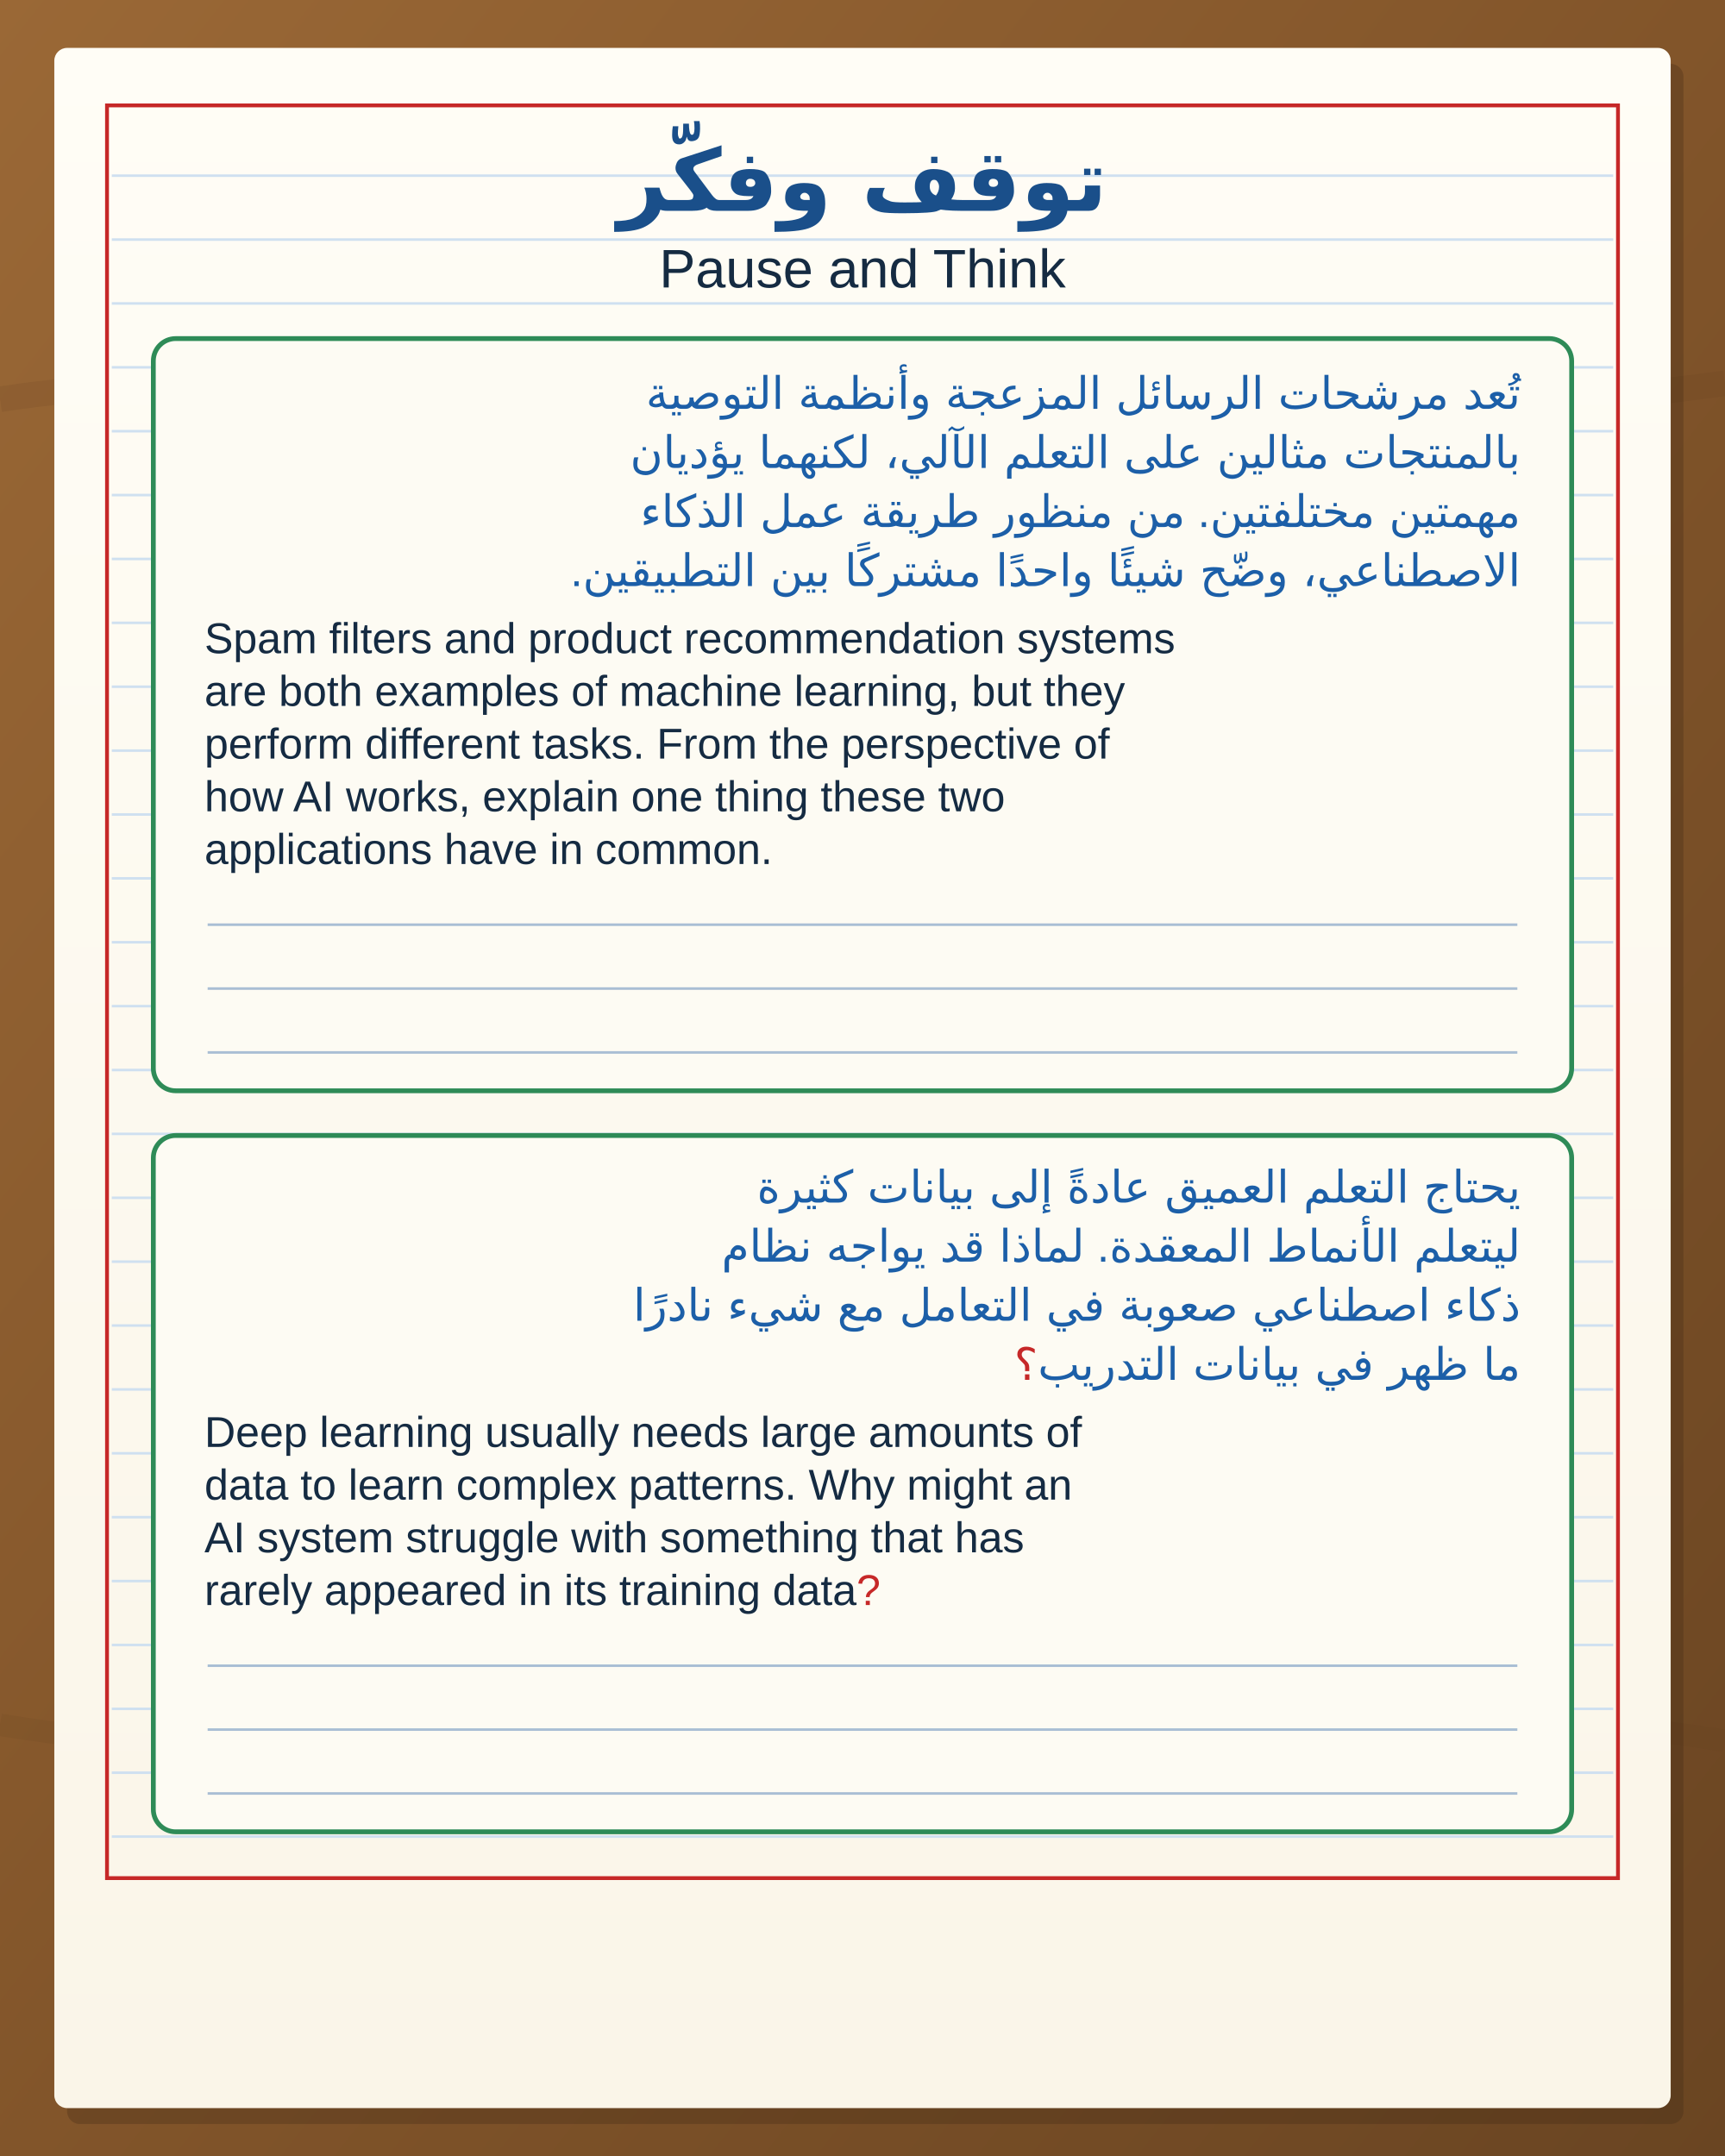
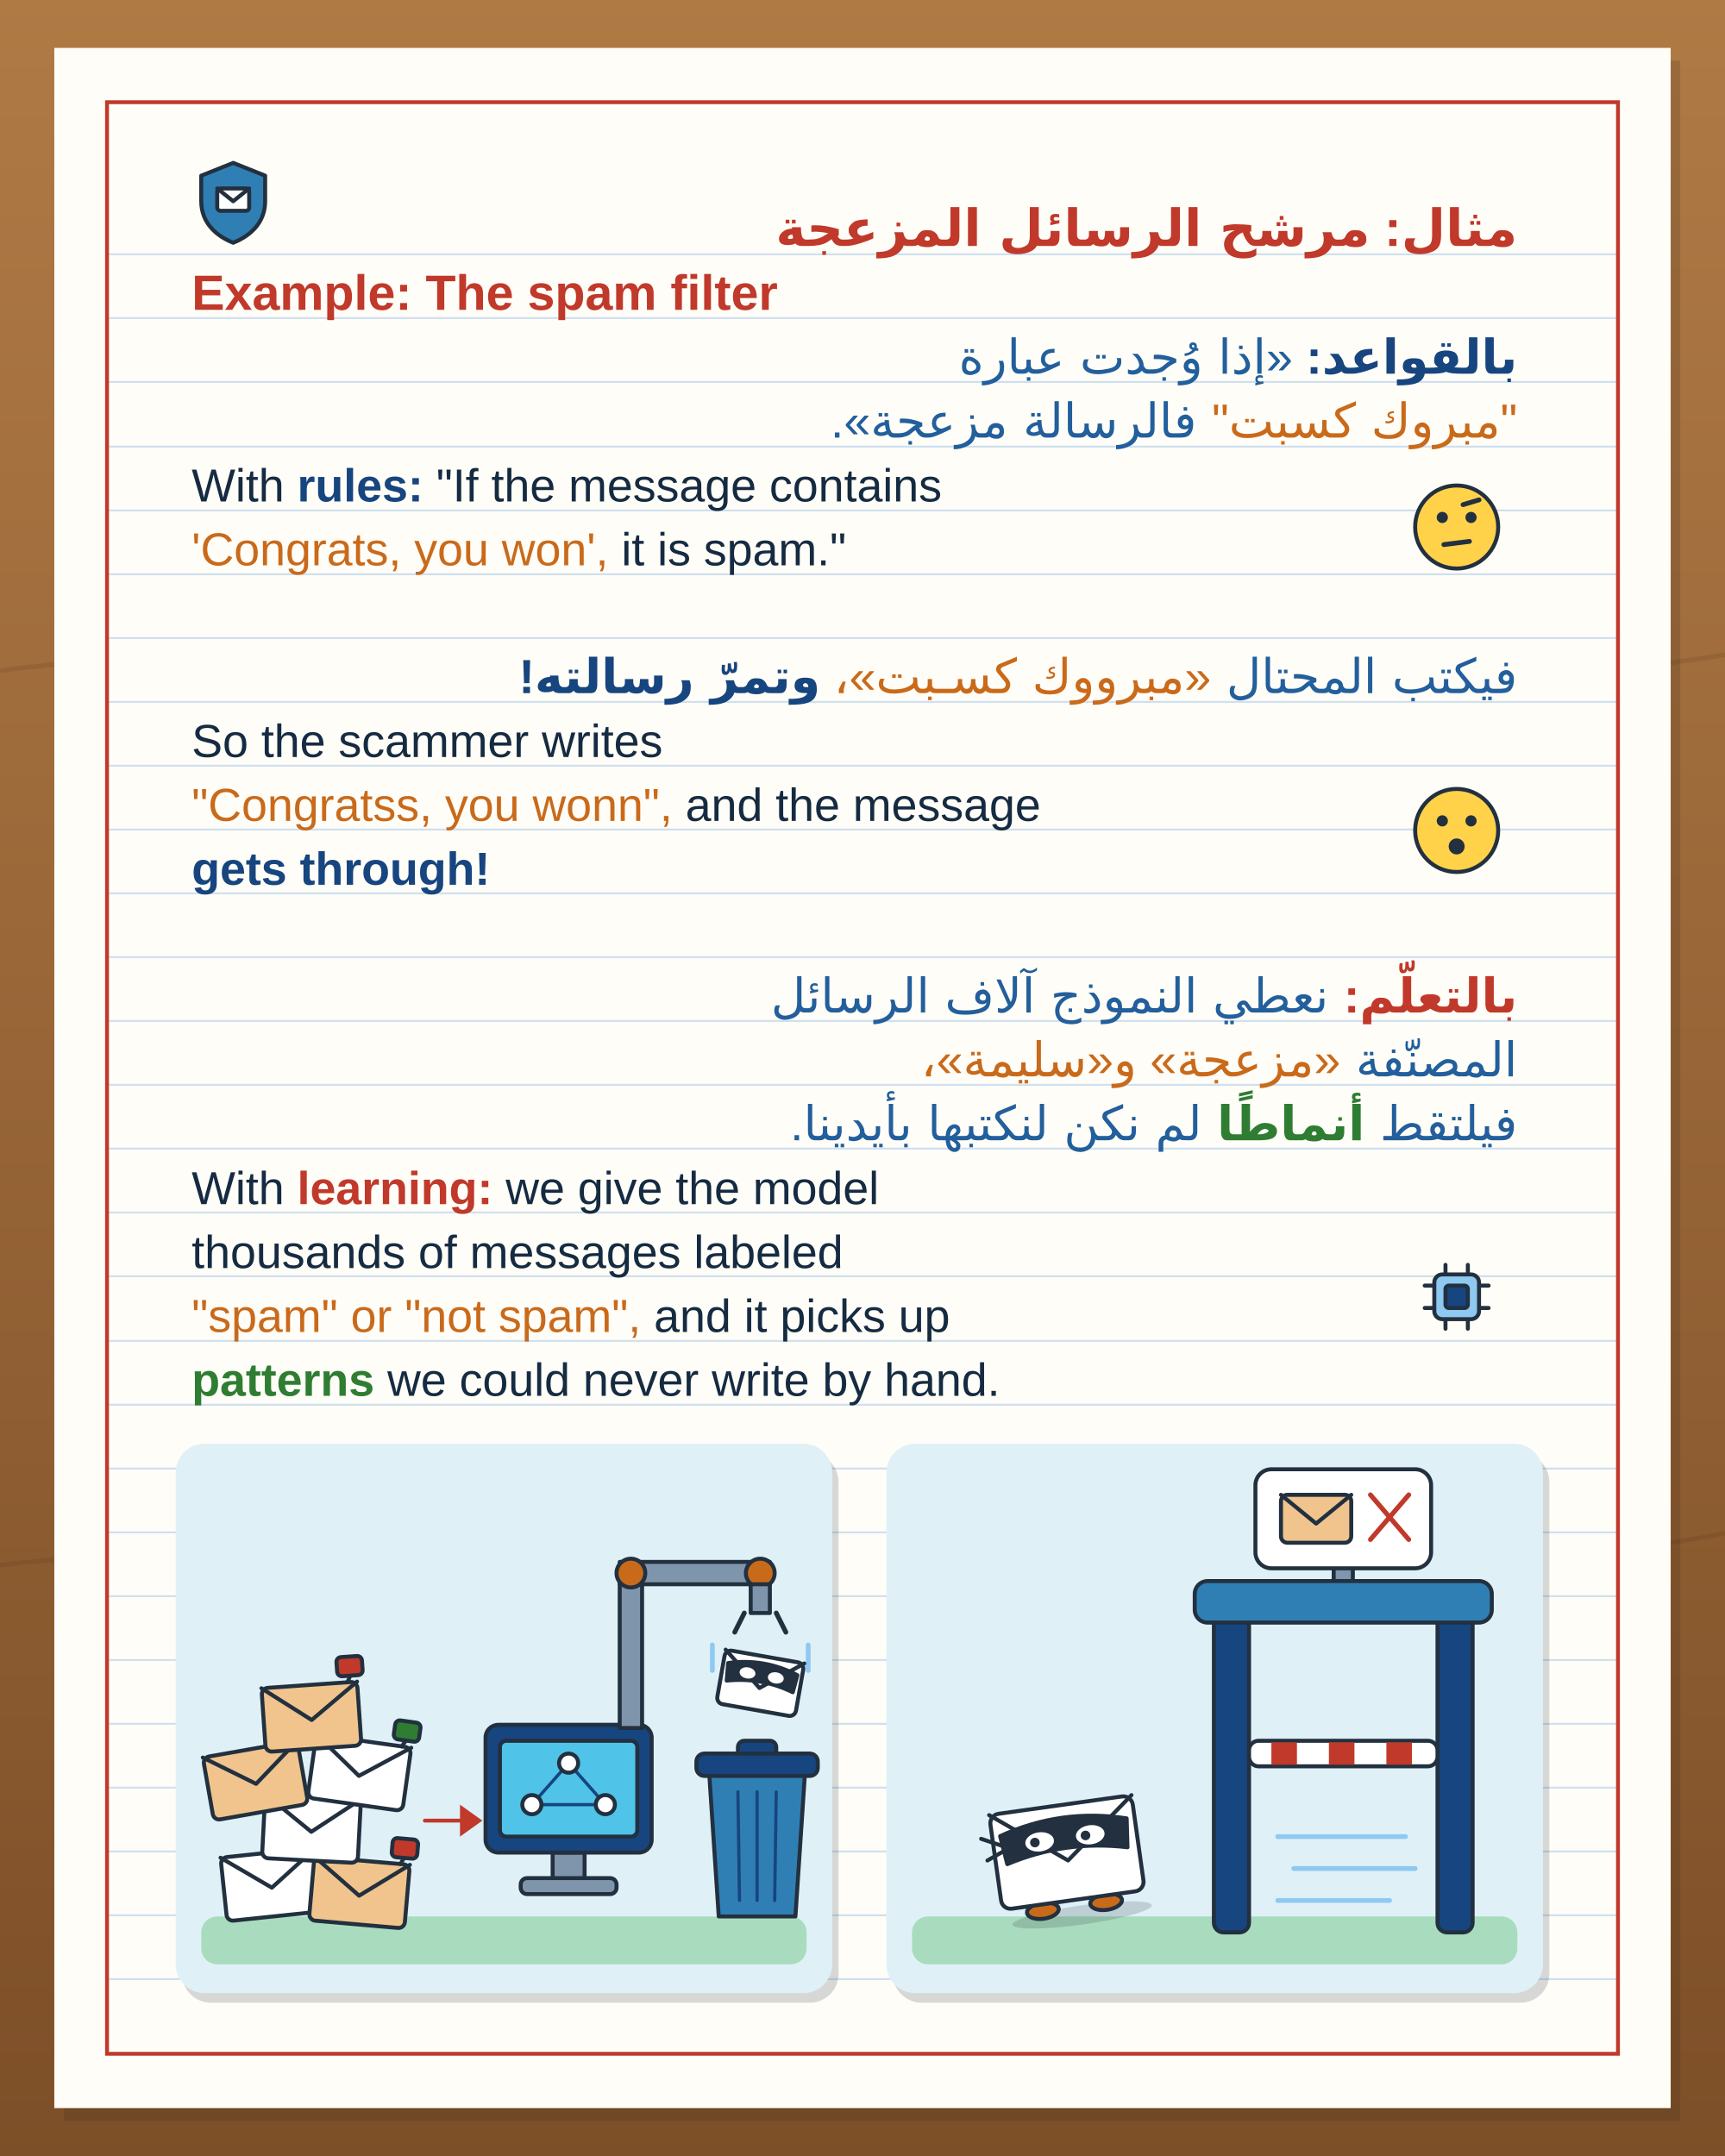
<svg xmlns="http://www.w3.org/2000/svg" width="1080" height="1350" viewBox="0 0 1080 1350" preserveAspectRatio="xMidYMid meet" style="width:100%;height:auto;max-width:1080px;display:block;margin:0 auto;">
  <defs>
-     <linearGradient id="woodGrad" x1="0" y1="0" x2="1" y2="1">
-       <stop offset="0%" stop-color="#9a6836" />
-       <stop offset="50%" stop-color="#82552a" />
-       <stop offset="100%" stop-color="#6a4522" />
+     <linearGradient id="pmDesk" x1="0" y1="0" x2="0" y2="1">
+       <stop offset="0" stop-color="#b07a45" />
+       <stop offset="1" stop-color="#7d4f28" />
    </linearGradient>
-     <linearGradient id="paperGrad" x1="0" y1="0" x2="0" y2="1">
-       <stop offset="0%" stop-color="#fffdf6" />
-       <stop offset="100%" stop-color="#faf5e8" />
-     </linearGradient>
+     <pattern id="pmRules" x="0" y="120" width="1080" height="40" patternUnits="userSpaceOnUse">
+       <line x1="0" y1="39.5" x2="1080" y2="39.5" stroke="#cfe0f0" stroke-width="1.4" />
+     </pattern>
  </defs>
-   <rect x="0" y="0" width="1080" height="1350" fill="url(#woodGrad)" />
-   <path d="M0 250 C 260 210, 640 300, 1080 240" stroke="#5c3a1c" stroke-width="16" fill="none" opacity="0.14" />
-   <path d="M0 1080 C 300 1130, 700 1030, 1080 1090" stroke="#5c3a1c" stroke-width="14" fill="none" opacity="0.12" />
-   <rect x="42" y="40" width="1012" height="1290" rx="8" fill="#3a2412" opacity="0.28" />
-   <rect x="34" y="30" width="1012" height="1290" rx="8" fill="url(#paperGrad)" />
-   <g stroke="#cfe0f0" stroke-width="1.6">
-     <line x1="70" y1="110" x2="1010" y2="110" />
-     <line x1="70" y1="150" x2="1010" y2="150" />
-     <line x1="70" y1="190" x2="1010" y2="190" />
-     <line x1="70" y1="230" x2="1010" y2="230" />
-     <line x1="70" y1="270" x2="1010" y2="270" />
-     <line x1="70" y1="310" x2="1010" y2="310" />
-     <line x1="70" y1="350" x2="1010" y2="350" />
-     <line x1="70" y1="390" x2="1010" y2="390" />
-     <line x1="70" y1="430" x2="1010" y2="430" />
-     <line x1="70" y1="470" x2="1010" y2="470" />
-     <line x1="70" y1="510" x2="1010" y2="510" />
-     <line x1="70" y1="550" x2="1010" y2="550" />
-     <line x1="70" y1="590" x2="1010" y2="590" />
-     <line x1="70" y1="630" x2="1010" y2="630" />
-     <line x1="70" y1="670" x2="1010" y2="670" />
-     <line x1="70" y1="710" x2="1010" y2="710" />
-     <line x1="70" y1="750" x2="1010" y2="750" />
-     <line x1="70" y1="790" x2="1010" y2="790" />
-     <line x1="70" y1="830" x2="1010" y2="830" />
-     <line x1="70" y1="870" x2="1010" y2="870" />
-     <line x1="70" y1="910" x2="1010" y2="910" />
-     <line x1="70" y1="950" x2="1010" y2="950" />
-     <line x1="70" y1="990" x2="1010" y2="990" />
-     <line x1="70" y1="1030" x2="1010" y2="1030" />
-     <line x1="70" y1="1070" x2="1010" y2="1070" />
-     <line x1="70" y1="1110" x2="1010" y2="1110" />
-     <line x1="70" y1="1150" x2="1010" y2="1150" />
+   <rect x="0" y="0" width="1080" height="1350" fill="url(#pmDesk)" />
+   <path d="M0 420 C 300 380, 700 470, 1080 410" fill="none" stroke="#3a2411" stroke-width="3" opacity=".12" />
+   <path d="M0 980 C 350 940, 720 1030, 1080 960" fill="none" stroke="#3a2411" stroke-width="3" opacity=".12" />
+   <rect x="40" y="38" width="1012" height="1290" fill="#3a2411" opacity=".18" />
+   <rect x="34" y="30" width="1012" height="1290" fill="#fffdf7" />
+   <rect x="67" y="120" width="946" height="1152" fill="url(#pmRules)" />
+   <rect x="67" y="64" width="946" height="1222" fill="none" stroke="#c0392b" stroke-width="2.4" />
+   <rect x="114" y="910" width="411" height="344" rx="18" fill="#22303f" opacity=".18" />
+   <rect x="559" y="910" width="411" height="344" rx="18" fill="#22303f" opacity=".18" />
+   <rect x="110" y="904" width="411" height="344" rx="18" fill="#dff1f7" />
+   <rect x="555" y="904" width="411" height="344" rx="18" fill="#dff1f7" />
+   <rect x="126" y="1200" width="379" height="30" rx="10" fill="#a9dcbe" />
+   <rect x="571" y="1200" width="379" height="30" rx="10" fill="#a9dcbe" />
+   <line x1="266" y1="1140" x2="290" y2="1140" stroke="#c0392b" stroke-width="2.4" stroke-linecap="round" />
+   <polygon points="288,1130 302,1140 288,1150" fill="#c0392b" />
+   <g transform="translate(122 100)" stroke="#22303f" stroke-width="2.5" stroke-linecap="round" stroke-linejoin="round">
+     <path d="M 24 2 L 44 10 L 44 26 C 44 40, 34 48, 24 52 C 14 48, 4 40, 4 26 L 4 10 Z" fill="#2f7fb5" />
+     <rect x="14" y="18" width="20" height="14" rx="2" fill="#ffffff" />
+     <polyline points="14,18 24,26 34,18" fill="none" />
  </g>
-   <rect x="67" y="66" width="946" height="1110" fill="none" stroke="#c62828" stroke-width="2.4" />
-   <rect x="96" y="212" width="888" height="471" rx="14" fill="#fdfbf3" stroke="#2e8b57" stroke-width="3" />
-   <rect x="96" y="711" width="888" height="436" rx="14" fill="#fdfbf3" stroke="#2e8b57" stroke-width="3" />
-   <g stroke="#a9bed4" stroke-width="1.6">
-     <line x1="130" y1="579" x2="950" y2="579" />
-     <line x1="130" y1="619" x2="950" y2="619" />
-     <line x1="130" y1="659" x2="950" y2="659" />
-     <line x1="130" y1="1043" x2="950" y2="1043" />
-     <line x1="130" y1="1083" x2="950" y2="1083" />
-     <line x1="130" y1="1123" x2="950" y2="1123" />
+   <g transform="translate(912 330)">
+     <circle cx="0" cy="0" r="26" fill="#ffd24a" stroke="#22303f" stroke-width="2.5" />
+     <circle cx="-9" cy="-6" r="3.5" fill="#22303f" />
+     <circle cx="9" cy="-6" r="3.5" fill="#22303f" />
+     <path d="M -8 11 L 8 9" fill="none" stroke="#22303f" stroke-width="3" stroke-linecap="round" />
+     <path d="M 4 -14 L 14 -17" fill="none" stroke="#22303f" stroke-width="3" stroke-linecap="round" />
  </g>
-   <text x="540" y="132" direction="rtl" unicode-bidi="plaintext" text-anchor="middle" font-family="Tahoma, Arial, Segoe UI, sans-serif" font-size="54" font-weight="bold" fill="#1a4f8a">توقف وفكّر</text>
-   <text x="540" y="180" direction="ltr" unicode-bidi="plaintext" text-anchor="middle" font-family="Segoe Print, Comic Sans MS, Arial, sans-serif" font-size="34" fill="#152b42">Pause and Think</text>
-   <text x="952" y="256" direction="rtl" unicode-bidi="plaintext" text-anchor="start" font-family="Tahoma, Arial, Segoe UI, sans-serif" font-size="28" fill="#1c5fa8">
-     <tspan x="952" dy="0">تُعد مرشحات الرسائل المزعجة وأنظمة التوصية</tspan>
-     <tspan x="952" dy="37">بالمنتجات مثالين على التعلم الآلي، لكنهما يؤديان</tspan>
-     <tspan x="952" dy="37">مهمتين مختلفتين. من منظور طريقة عمل الذكاء</tspan>
-     <tspan x="952" dy="37">الاصطناعي، وضّح شيئًا واحدًا مشتركًا بين التطبيقين.</tspan>
+   <g transform="translate(912 520)">
+     <circle cx="0" cy="0" r="26" fill="#ffd24a" stroke="#22303f" stroke-width="2.5" />
+     <circle cx="-9" cy="-6" r="3.5" fill="#22303f" />
+     <circle cx="9" cy="-6" r="3.5" fill="#22303f" />
+     <circle cx="0" cy="10" r="5" fill="#22303f" />
+   </g>
+   <g transform="translate(912 812)" stroke="#22303f" stroke-width="2.5" stroke-linecap="round" stroke-linejoin="round">
+     <line x1="-7" y1="-20" x2="-7" y2="-14" />
+     <line x1="7" y1="-20" x2="7" y2="-14" />
+     <line x1="-7" y1="14" x2="-7" y2="20" />
+     <line x1="7" y1="14" x2="7" y2="20" />
+     <line x1="-20" y1="-7" x2="-14" y2="-7" />
+     <line x1="-20" y1="7" x2="-14" y2="7" />
+     <line x1="14" y1="-7" x2="20" y2="-7" />
+     <line x1="14" y1="7" x2="20" y2="7" />
+     <rect x="-14" y="-14" width="28" height="28" rx="5" fill="#8fc9f2" />
+     <rect x="-7" y="-7" width="14" height="14" rx="2" fill="#17457f" />
+   </g>
+   <g stroke="#22303f" stroke-width="2.5" stroke-linecap="round" stroke-linejoin="round">
+     <rect x="835" y="980" width="12" height="12" fill="#7f95ab" />
+     <rect x="786" y="920" width="110" height="62" rx="10" fill="#ffffff" />
+     <rect x="802" y="936" width="44" height="30" rx="4" fill="#f0c48c" />
+     <polyline points="802,936 824,954 846,936" fill="none" />
+     <line x1="858" y1="936" x2="882" y2="964" stroke="#c0392b" stroke-width="3" />
+     <line x1="882" y1="936" x2="858" y2="964" stroke="#c0392b" stroke-width="3" />
+     <rect x="760" y="1010" width="22" height="200" rx="6" fill="#17457f" />
+     <rect x="900" y="1010" width="22" height="200" rx="6" fill="#17457f" />
+     <rect x="748" y="990" width="186" height="26" rx="8" fill="#2f7fb5" />
+     <rect x="782" y="1090" width="118" height="16" rx="6" fill="#ffffff" />
+     <rect x="796" y="1091" width="16" height="14" fill="#c0392b" stroke="none" />
+     <rect x="832" y="1091" width="16" height="14" fill="#c0392b" stroke="none" />
+     <rect x="868" y="1091" width="16" height="14" fill="#c0392b" stroke="none" />
+     <line x1="800" y1="1150" x2="880" y2="1150" stroke="#8fc9f2" stroke-width="3" />
+     <line x1="810" y1="1170" x2="886" y2="1170" stroke="#8fc9f2" stroke-width="3" />
+     <line x1="800" y1="1190" x2="870" y2="1190" stroke="#8fc9f2" stroke-width="3" />
+   </g>
+   <g transform="translate(668 1160) rotate(-8)" stroke="#22303f" stroke-width="2.5" stroke-linecap="round" stroke-linejoin="round">
+     <ellipse cx="4" cy="40" rx="44" ry="6" fill="#22303f" stroke="none" opacity=".18" />
+     <ellipse cx="-20" cy="34" rx="10" ry="5" fill="#c96a1b" />
+     <ellipse cx="20" cy="34" rx="10" ry="5" fill="#c96a1b" />
+     <rect x="-45" y="-30" width="90" height="60" rx="6" fill="#ffffff" />
+     <polyline points="-45,-30 0,5 45,-30" fill="none" />
+     <path d="M -40 -16 Q 0 -28 40 -16 L 38 2 Q 0 -8 -38 2 Z" fill="#22303f" />
+     <ellipse cx="-16" cy="-9" rx="9" ry="6" fill="#ffffff" stroke="none" />
+     <ellipse cx="16" cy="-9" rx="9" ry="6" fill="#ffffff" stroke="none" />
+     <circle cx="-19" cy="-9" r="3" fill="#22303f" stroke="none" />
+     <circle cx="13" cy="-9" r="3" fill="#22303f" stroke="none" />
+     <path d="M -40 -10 L -52 -16 M -40 -6 L -50 -2" fill="none" />
+   </g>
+   <g stroke="#22303f" stroke-width="2.5" stroke-linecap="round" stroke-linejoin="round">
+     <g transform="translate(170 1180) rotate(-6)">
+       <rect x="-30" y="-20" width="60" height="40" rx="4" fill="#ffffff" />
+       <polyline points="-30,-20 0,2 30,-20" fill="none" />
+       <line x1="24" y1="-20" x2="26" y2="-24" />
+       <rect x="18" y="-36" width="16" height="12" rx="3" fill="#2e7d32" />
+     </g>
+     <g transform="translate(225 1185) rotate(5)">
+       <rect x="-30" y="-20" width="60" height="40" rx="4" fill="#f0c48c" />
+       <polyline points="-30,-20 0,2 30,-20" fill="none" />
+       <line x1="24" y1="-20" x2="26" y2="-24" />
+       <rect x="18" y="-36" width="16" height="12" rx="3" fill="#c0392b" />
+     </g>
+     <g transform="translate(195 1145) rotate(3)">
+       <rect x="-30" y="-20" width="60" height="40" rx="4" fill="#ffffff" />
+       <polyline points="-30,-20 0,2 30,-20" fill="none" />
+       <line x1="24" y1="-20" x2="26" y2="-24" />
+       <rect x="18" y="-36" width="16" height="12" rx="3" fill="#c0392b" />
+     </g>
+     <g transform="translate(160 1115) rotate(-10)">
+       <rect x="-30" y="-20" width="60" height="40" rx="4" fill="#f0c48c" />
+       <polyline points="-30,-20 0,2 30,-20" fill="none" />
+       <line x1="24" y1="-20" x2="26" y2="-24" />
+       <rect x="18" y="-36" width="16" height="12" rx="3" fill="#2e7d32" />
+     </g>
+     <g transform="translate(225 1110) rotate(8)">
+       <rect x="-30" y="-20" width="60" height="40" rx="4" fill="#ffffff" />
+       <polyline points="-30,-20 0,2 30,-20" fill="none" />
+       <line x1="24" y1="-20" x2="26" y2="-24" />
+       <rect x="18" y="-36" width="16" height="12" rx="3" fill="#2e7d32" />
+     </g>
+     <g transform="translate(195 1075) rotate(-4)">
+       <rect x="-30" y="-20" width="60" height="40" rx="4" fill="#f0c48c" />
+       <polyline points="-30,-20 0,2 30,-20" fill="none" />
+       <line x1="24" y1="-20" x2="26" y2="-24" />
+       <rect x="18" y="-36" width="16" height="12" rx="3" fill="#c0392b" />
+     </g>
+   </g>
+   <g stroke="#22303f" stroke-width="2.5" stroke-linecap="round" stroke-linejoin="round">
+     <rect x="346" y="1160" width="20" height="18" fill="#7f95ab" />
+     <rect x="326" y="1176" width="60" height="10" rx="4" fill="#7f95ab" />
+     <rect x="304" y="1080" width="104" height="80" rx="8" fill="#17457f" />
+     <rect x="313" y="1090" width="86" height="60" rx="4" fill="#4fc3e8" />
+     <line x1="333" y1="1130" x2="356" y2="1104" stroke="#17457f" stroke-width="2" />
+     <line x1="356" y1="1104" x2="379" y2="1130" stroke="#17457f" stroke-width="2" />
+     <line x1="333" y1="1130" x2="379" y2="1130" stroke="#17457f" stroke-width="2" />
+     <circle cx="333" cy="1130" r="6" fill="#ffffff" />
+     <circle cx="356" cy="1104" r="6" fill="#ffffff" />
+     <circle cx="379" cy="1130" r="6" fill="#ffffff" />
+     <rect x="388" y="985" width="14" height="97" fill="#7f95ab" />
+     <rect x="388" y="978" width="94" height="14" fill="#7f95ab" />
+     <circle cx="395" cy="985" r="9" fill="#c96a1b" />
+     <circle cx="476" cy="985" r="9" fill="#c96a1b" />
+     <rect x="470" y="992" width="12" height="18" fill="#7f95ab" />
+     <path d="M 466 1010 L 460 1022 M 486 1010 L 492 1022" fill="none" stroke-width="3" />
+     <line x1="446" y1="1030" x2="446" y2="1046" stroke="#8fc9f2" stroke-width="3" />
+     <line x1="506" y1="1030" x2="506" y2="1046" stroke="#8fc9f2" stroke-width="3" />
+     <polygon points="444,1110 504,1110 498,1200 450,1200" fill="#2f7fb5" />
+     <line x1="462" y1="1122" x2="463" y2="1190" stroke="#17457f" stroke-width="2" />
+     <line x1="474" y1="1122" x2="474" y2="1190" stroke="#17457f" stroke-width="2" />
+     <line x1="486" y1="1122" x2="485" y2="1190" stroke="#17457f" stroke-width="2" />
+     <rect x="462" y="1090" width="24" height="10" rx="4" fill="#17457f" />
+     <rect x="436" y="1098" width="76" height="14" rx="5" fill="#17457f" />
+   </g>
+   <g transform="translate(476 1054) rotate(10)" stroke="#22303f" stroke-width="2.5" stroke-linecap="round" stroke-linejoin="round">
+     <rect x="-25" y="-17" width="50" height="34" rx="4" fill="#ffffff" />
+     <polyline points="-25,-17 0,3 25,-17" fill="none" />
+     <path d="M -22 -9 Q 0 -16 22 -9 L 21 2 Q 0 -4 -21 2 Z" fill="#22303f" />
+     <ellipse cx="-9" cy="-5" rx="5" ry="3.5" fill="#ffffff" stroke="none" />
+     <ellipse cx="9" cy="-5" rx="5" ry="3.5" fill="#ffffff" stroke="none" />
+   </g>
+   <text x="950" y="154" direction="rtl" unicode-bidi="plaintext" text-anchor="start" font-family="Tahoma, Arial, Segoe UI, sans-serif" font-size="32" font-weight="bold" fill="#c0392b">مثال: مرشح الرسائل المزعجة</text>
+   <text x="120" y="194" direction="ltr" unicode-bidi="plaintext" text-anchor="start" font-family="Segoe Print, Comic Sans MS, Arial, sans-serif" font-size="31" font-weight="bold" fill="#c0392b">Example: The spam filter</text>
+   <text x="950" y="234" direction="rtl" unicode-bidi="plaintext" text-anchor="start" font-family="Tahoma, Arial, Segoe UI, sans-serif" font-size="30" fill="#225f9c">
+     <tspan x="950" dy="0">
+       <tspan font-weight="bold" fill="#17457f">بالقواعد:</tspan> «إذا وُجدت عبارة</tspan>
+     <tspan x="950" dy="40">
+       <tspan fill="#c96a1b">"مبروك كسبت"</tspan> فالرسالة مزعجة».</tspan>
  </text>
-   <text x="128" y="409" direction="ltr" unicode-bidi="plaintext" text-anchor="start" font-family="Segoe Print, Comic Sans MS, Arial, sans-serif" font-size="27" fill="#152b42">
-     <tspan x="128" dy="0">Spam filters and product recommendation systems</tspan>
-     <tspan x="128" dy="33">are both examples of machine learning, but they</tspan>
-     <tspan x="128" dy="33">perform different tasks. From the perspective of</tspan>
-     <tspan x="128" dy="33">how AI works, explain one thing these two</tspan>
-     <tspan x="128" dy="33">applications have in common.</tspan>
+   <text x="120" y="314" direction="ltr" unicode-bidi="plaintext" text-anchor="start" font-family="Segoe Print, Comic Sans MS, Arial, sans-serif" font-size="29" fill="#152b42">
+     <tspan x="120" dy="0">With <tspan font-weight="bold" fill="#17457f">rules:</tspan> "If the message contains</tspan>
+     <tspan x="120" dy="40">
+       <tspan fill="#c96a1b">'Congrats, you won',</tspan> it is spam."</tspan>
  </text>
-   <text x="952" y="753" direction="rtl" unicode-bidi="plaintext" text-anchor="start" font-family="Tahoma, Arial, Segoe UI, sans-serif" font-size="28" fill="#1c5fa8">
-     <tspan x="952" dy="0">يحتاج التعلم العميق عادةً إلى بيانات كثيرة</tspan>
-     <tspan x="952" dy="37">ليتعلم الأنماط المعقدة. لماذا قد يواجه نظام</tspan>
-     <tspan x="952" dy="37">ذكاء اصطناعي صعوبة في التعامل مع شيء نادرًا</tspan>
-     <tspan x="952" dy="37">ما ظهر في بيانات التدريب<tspan fill="#c62828">؟</tspan>
+   <text x="950" y="434" direction="rtl" unicode-bidi="plaintext" text-anchor="start" font-family="Tahoma, Arial, Segoe UI, sans-serif" font-size="30" fill="#225f9c">
+     <tspan x="950" dy="0">فيكتب المحتال <tspan fill="#c96a1b">«مبرووك كسـبت»،</tspan>
+       <tspan font-weight="bold" fill="#17457f">وتمرّ رسالته!</tspan>
    </tspan>
  </text>
-   <text x="128" y="906" direction="ltr" unicode-bidi="plaintext" text-anchor="start" font-family="Segoe Print, Comic Sans MS, Arial, sans-serif" font-size="27" fill="#152b42">
-     <tspan x="128" dy="0">Deep learning usually needs large amounts of</tspan>
-     <tspan x="128" dy="33">data to learn complex patterns. Why might an</tspan>
-     <tspan x="128" dy="33">AI system struggle with something that has</tspan>
-     <tspan x="128" dy="33">rarely appeared in its training data<tspan fill="#c62828">?</tspan>
+   <text x="120" y="474" direction="ltr" unicode-bidi="plaintext" text-anchor="start" font-family="Segoe Print, Comic Sans MS, Arial, sans-serif" font-size="29" fill="#152b42">
+     <tspan x="120" dy="0">So the scammer writes</tspan>
+     <tspan x="120" dy="40">
+       <tspan fill="#c96a1b">"Congratss, you wonn",</tspan> and the message</tspan>
+     <tspan x="120" dy="40">
+       <tspan font-weight="bold" fill="#17457f">gets through!</tspan>
    </tspan>
  </text>
+   <text x="950" y="634" direction="rtl" unicode-bidi="plaintext" text-anchor="start" font-family="Tahoma, Arial, Segoe UI, sans-serif" font-size="30" fill="#225f9c">
+     <tspan x="950" dy="0">
+       <tspan font-weight="bold" fill="#c0392b">بالتعلّم:</tspan> نعطي النموذج آلاف الرسائل</tspan>
+     <tspan x="950" dy="40">المصنّفة <tspan fill="#c96a1b">«مزعجة» و«سليمة»،</tspan>
+     </tspan>
+     <tspan x="950" dy="40">فيلتقط <tspan font-weight="bold" fill="#2e7d32">أنماطًا</tspan> لم نكن لنكتبها بأيدينا.</tspan>
+   </text>
+   <text x="120" y="754" direction="ltr" unicode-bidi="plaintext" text-anchor="start" font-family="Segoe Print, Comic Sans MS, Arial, sans-serif" font-size="29" fill="#152b42">
+     <tspan x="120" dy="0">With <tspan font-weight="bold" fill="#c0392b">learning:</tspan> we give the model</tspan>
+     <tspan x="120" dy="40">thousands of messages labeled</tspan>
+     <tspan x="120" dy="40">
+       <tspan fill="#c96a1b">"spam" or "not spam",</tspan> and it picks up</tspan>
+     <tspan x="120" dy="40">
+       <tspan font-weight="bold" fill="#2e7d32">patterns</tspan> we could never write by hand.</tspan>
+   </text>
</svg>
